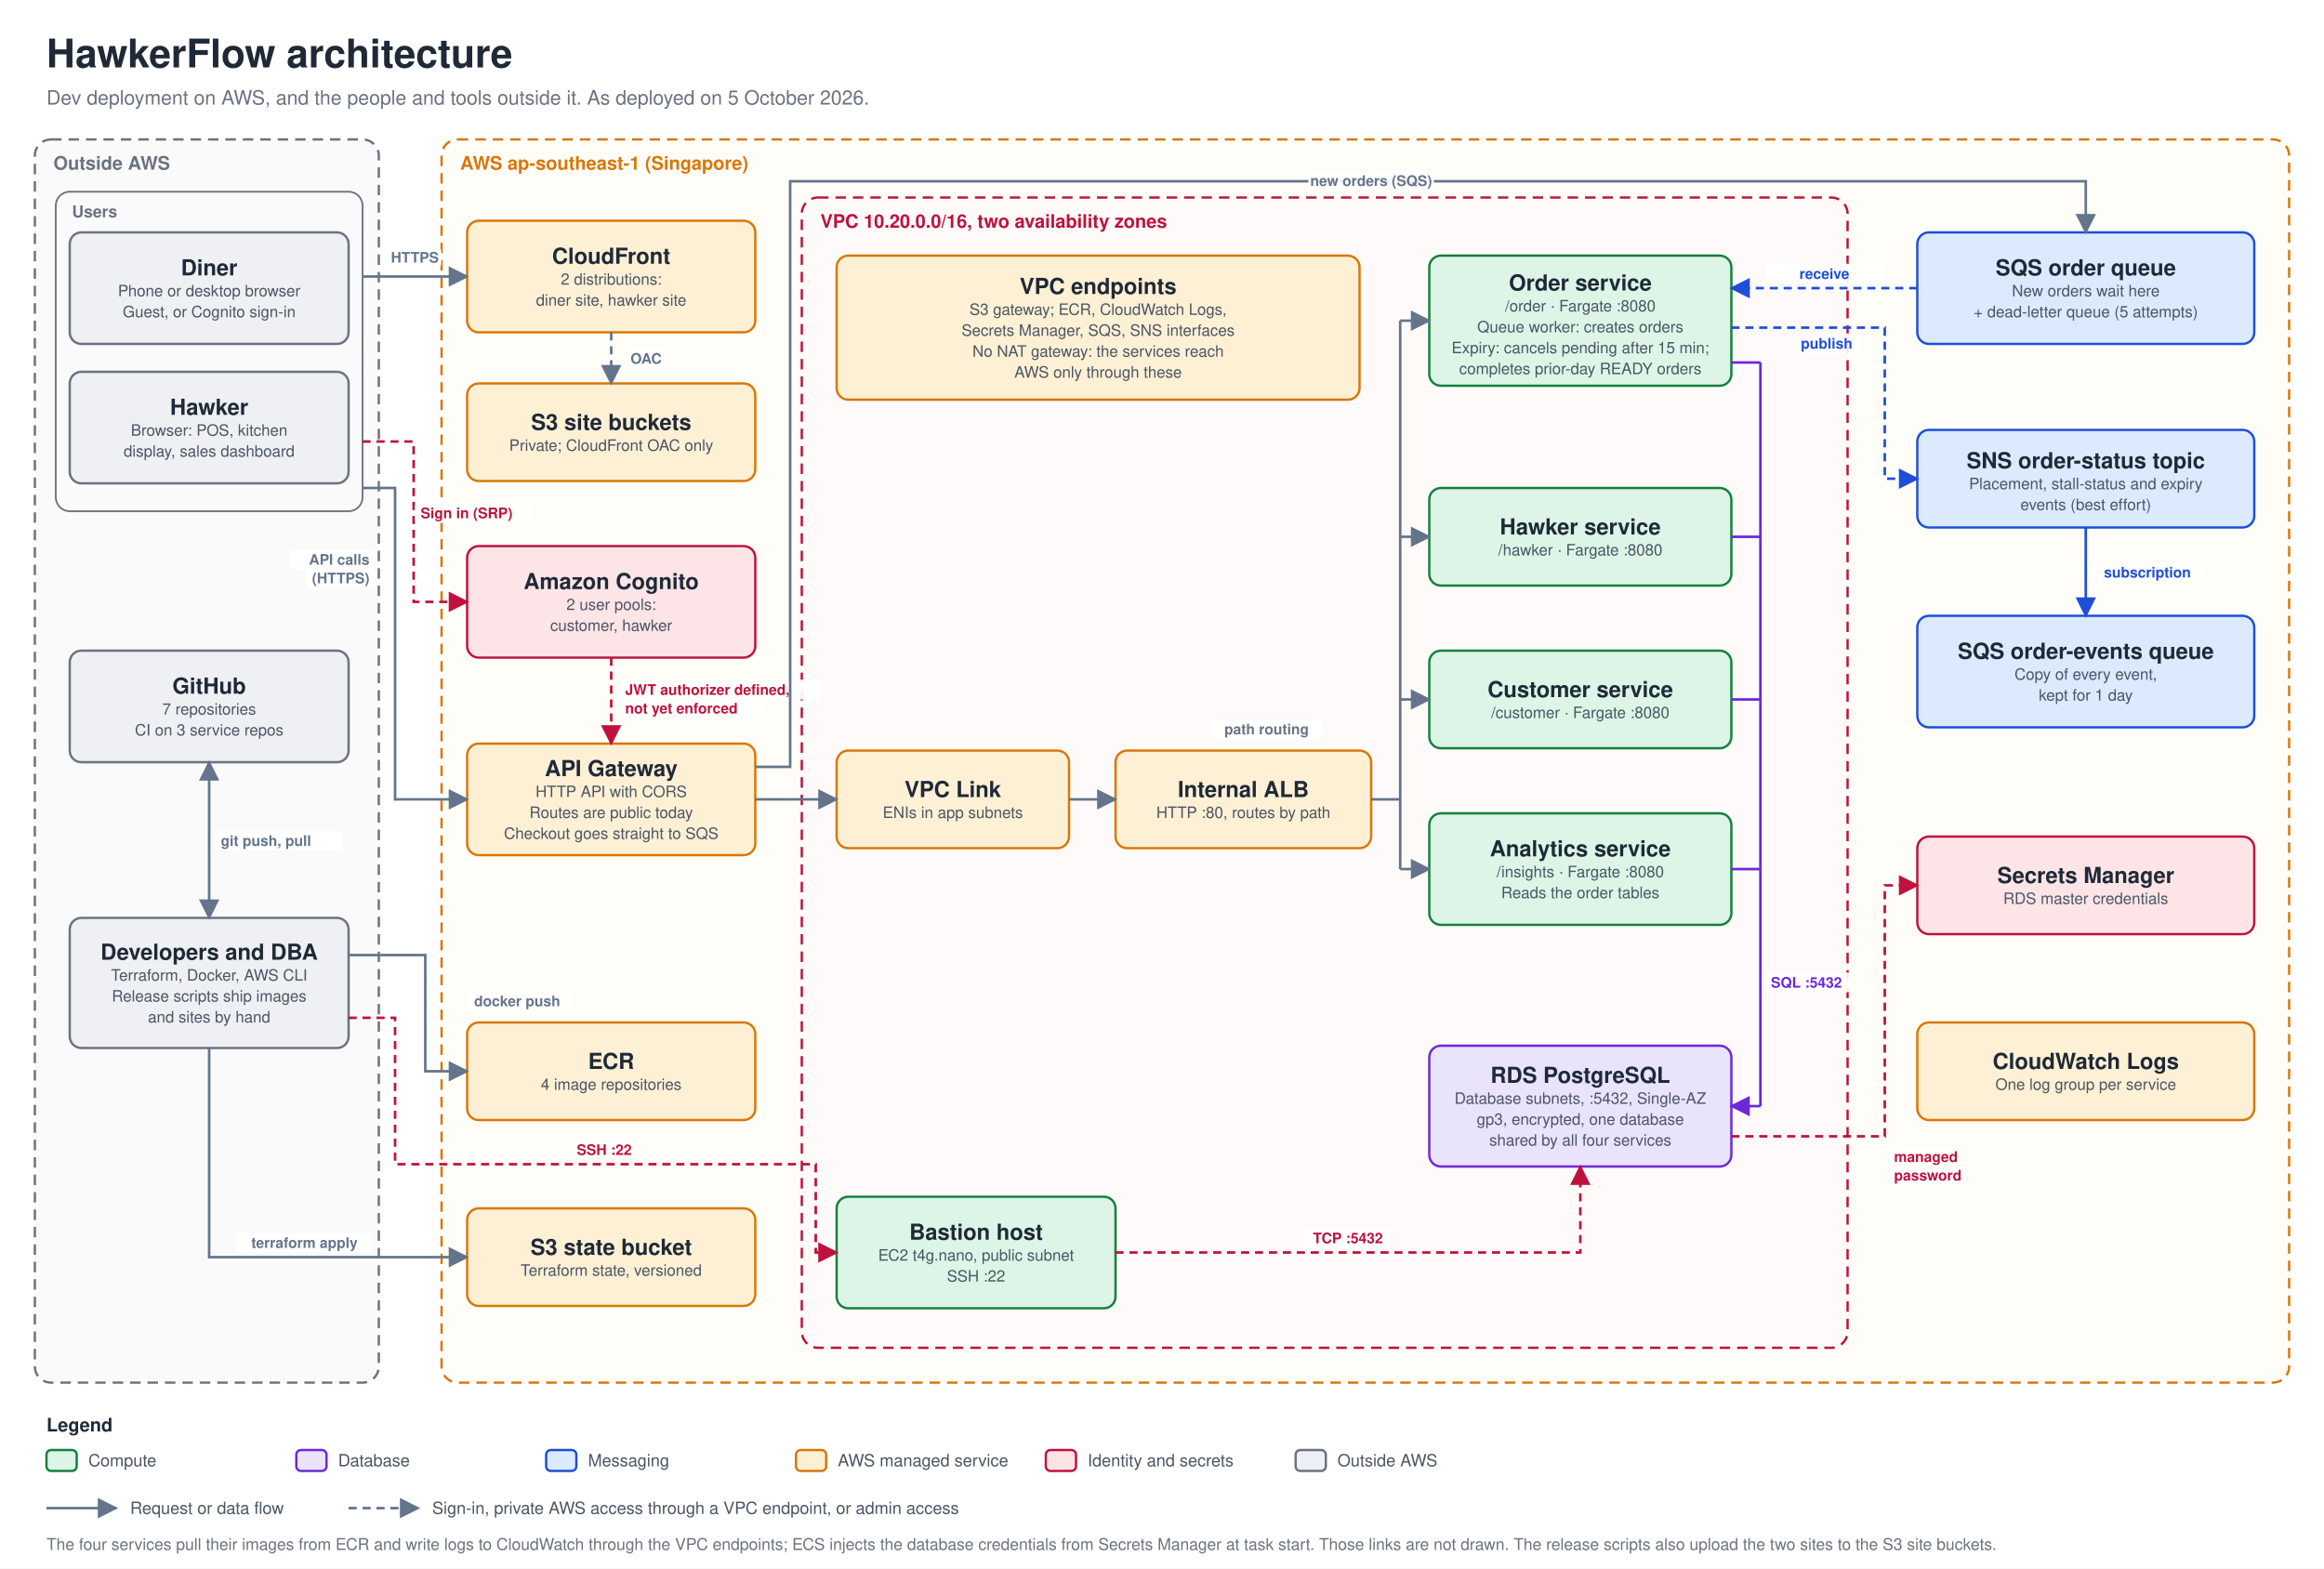
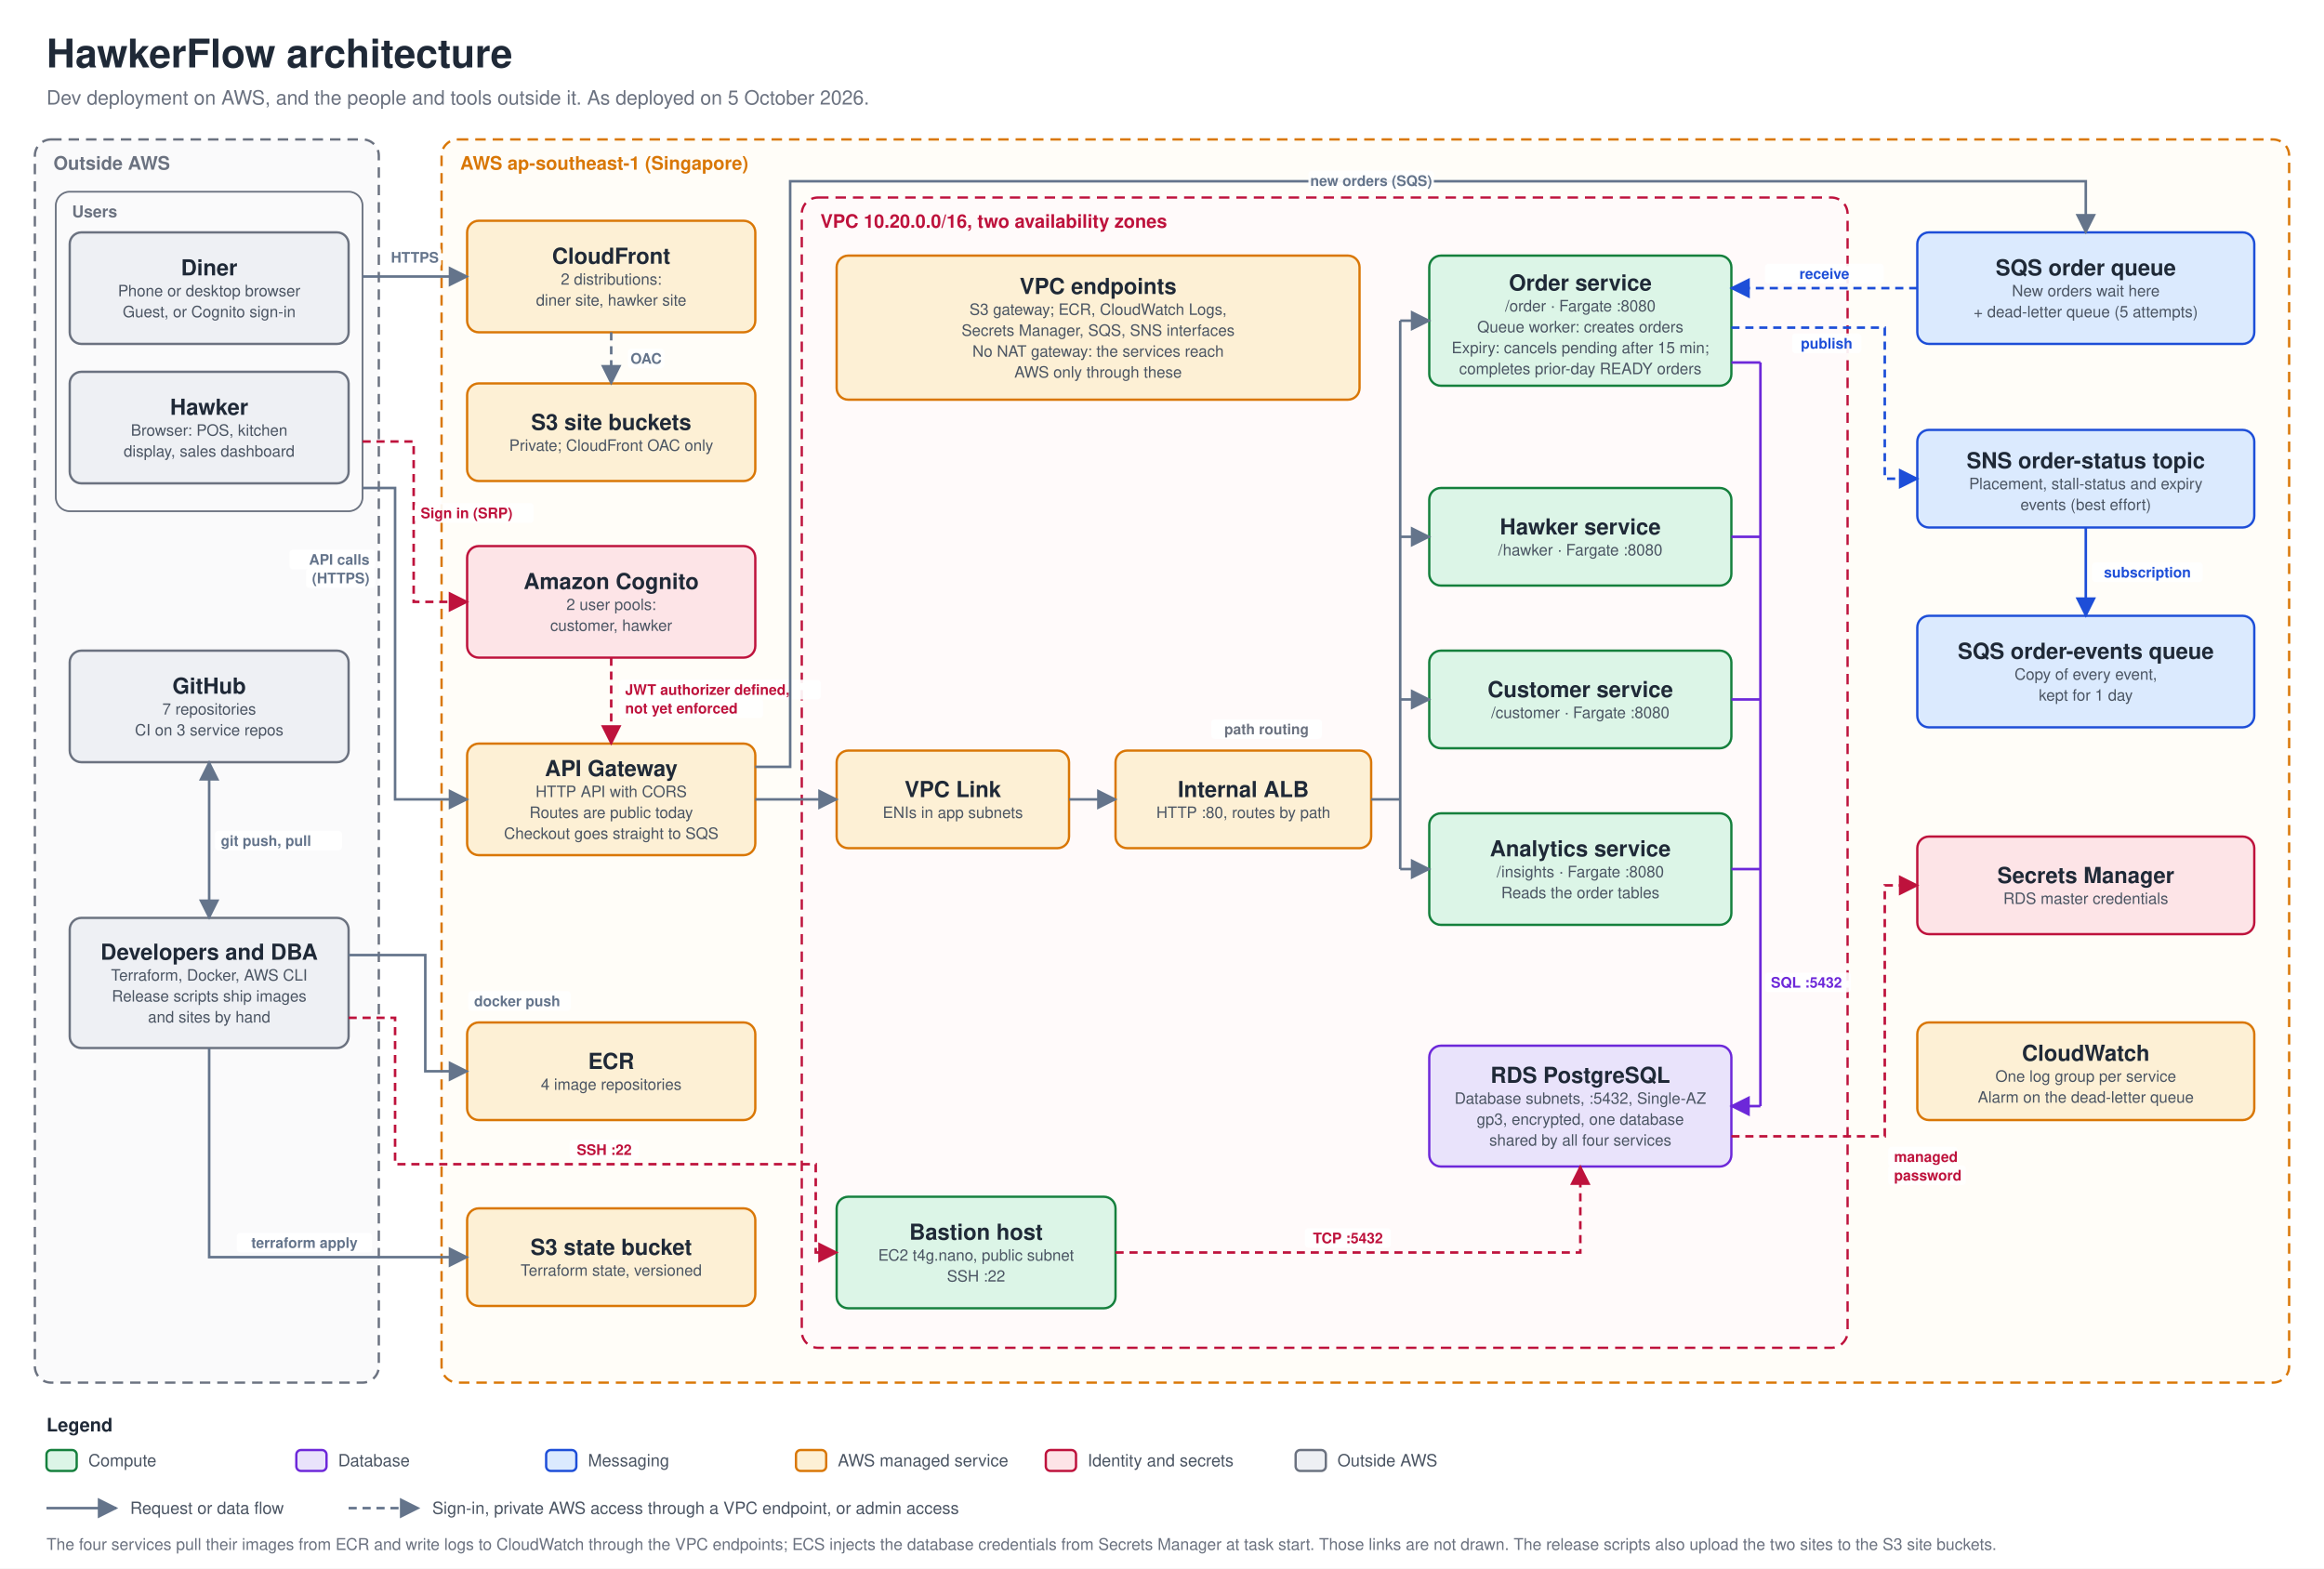
<svg xmlns="http://www.w3.org/2000/svg" viewBox="0 0 2000 1350" width="2000" height="1350" font-family="Segoe UI, Helvetica, Arial, sans-serif">
  <defs>
    <marker id="a" viewBox="0 0 10 10" refX="9" refY="5" markerWidth="8" markerHeight="8" orient="auto">
      <path d="M0 0L10 5L0 10z" fill="#64748b" />
    </marker>
    <marker id="as" viewBox="0 0 10 10" refX="1" refY="5" markerWidth="8" markerHeight="8" orient="auto">
      <path d="M10 0L0 5L10 10z" fill="#64748b" />
    </marker>
    <marker id="r" viewBox="0 0 10 10" refX="9" refY="5" markerWidth="8" markerHeight="8" orient="auto">
      <path d="M0 0L10 5L0 10z" fill="#be123c" />
    </marker>
    <marker id="rs" viewBox="0 0 10 10" refX="1" refY="5" markerWidth="8" markerHeight="8" orient="auto">
      <path d="M10 0L0 5L10 10z" fill="#be123c" />
    </marker>
    <marker id="b" viewBox="0 0 10 10" refX="9" refY="5" markerWidth="8" markerHeight="8" orient="auto">
      <path d="M0 0L10 5L0 10z" fill="#1d4ed8" />
    </marker>
    <marker id="bs" viewBox="0 0 10 10" refX="1" refY="5" markerWidth="8" markerHeight="8" orient="auto">
      <path d="M10 0L0 5L10 10z" fill="#1d4ed8" />
    </marker>
    <marker id="g" viewBox="0 0 10 10" refX="9" refY="5" markerWidth="8" markerHeight="8" orient="auto">
      <path d="M0 0L10 5L0 10z" fill="#15803d" />
    </marker>
    <marker id="gs" viewBox="0 0 10 10" refX="1" refY="5" markerWidth="8" markerHeight="8" orient="auto">
      <path d="M10 0L0 5L10 10z" fill="#15803d" />
    </marker>
    <marker id="p" viewBox="0 0 10 10" refX="9" refY="5" markerWidth="8" markerHeight="8" orient="auto">
      <path d="M0 0L10 5L0 10z" fill="#6d28d9" />
    </marker>
    <marker id="ps" viewBox="0 0 10 10" refX="1" refY="5" markerWidth="8" markerHeight="8" orient="auto">
      <path d="M10 0L0 5L10 10z" fill="#6d28d9" />
    </marker>
  </defs>
  <rect width="2000" height="1350" fill="#ffffff" />
  <text x="40" y="58" font-size="34" font-weight="800" fill="#1f2937">HawkerFlow architecture</text>
  <text x="40" y="90" font-size="17" fill="#6b7280">Dev deployment on AWS, and the people and tools outside it. As deployed on 5 October 2026.</text>
  <rect x="30" y="120" width="296" height="1070" rx="14" fill="#fafafb" stroke="#6b7280" stroke-width="2" stroke-dasharray="9 6" />
  <text x="46" y="146" font-size="16" font-weight="700" fill="#6b7280">Outside AWS</text>
  <rect x="380" y="120" width="1590" height="1070" rx="14" fill="#fffdf8" stroke="#d97706" stroke-width="2" stroke-dasharray="9 6" />
  <text x="396" y="146" font-size="16" font-weight="700" fill="#d97706">AWS ap-southeast-1 (Singapore)</text>
  <rect x="690" y="170" width="900" height="990" rx="14" fill="#fffafa" stroke="#be123c" stroke-width="2" stroke-dasharray="9 6" />
  <text x="706" y="196" font-size="16" font-weight="700" fill="#be123c">VPC 10.20.0.0/16, two availability zones</text>
  <rect x="48" y="165" width="264" height="275" rx="12" fill="none" stroke="#6b7280" stroke-width="1.5" />
  <text x="62" y="187" font-size="14" font-weight="700" fill="#6b7280">Users</text>
  <rect x="60" y="200" width="240" height="96" rx="10" fill="#eef0f4" stroke="#6b7280" stroke-width="2" />
  <text x="180" y="237" text-anchor="middle" font-size="19" font-weight="700" fill="#1f2937">Diner</text>
  <text x="180" y="255" text-anchor="middle" font-size="13.5" fill="#4b5563">Phone or desktop browser</text>
  <text x="180" y="273" text-anchor="middle" font-size="13.5" fill="#4b5563">Guest, or Cognito sign-in</text>
  <rect x="60" y="320" width="240" height="96" rx="10" fill="#eef0f4" stroke="#6b7280" stroke-width="2" />
  <text x="180" y="357" text-anchor="middle" font-size="19" font-weight="700" fill="#1f2937">Hawker</text>
  <text x="180" y="375" text-anchor="middle" font-size="13.5" fill="#4b5563">Browser: POS, kitchen</text>
  <text x="180" y="393" text-anchor="middle" font-size="13.5" fill="#4b5563">display, sales dashboard</text>
  <rect x="60" y="560" width="240" height="96" rx="10" fill="#eef0f4" stroke="#6b7280" stroke-width="2" />
  <text x="180" y="597" text-anchor="middle" font-size="19" font-weight="700" fill="#1f2937">GitHub</text>
  <text x="180" y="615" text-anchor="middle" font-size="13.5" fill="#4b5563">7 repositories</text>
  <text x="180" y="633" text-anchor="middle" font-size="13.5" fill="#4b5563">CI on 3 service repos</text>
  <rect x="60" y="790" width="240" height="112" rx="10" fill="#eef0f4" stroke="#6b7280" stroke-width="2" />
  <text x="180" y="826" text-anchor="middle" font-size="19" font-weight="700" fill="#1f2937">Developers and DBA</text>
  <text x="180" y="844" text-anchor="middle" font-size="13.5" fill="#4b5563">Terraform, Docker, AWS CLI</text>
  <text x="180" y="862" text-anchor="middle" font-size="13.5" fill="#4b5563">Release scripts ship images</text>
  <text x="180" y="880" text-anchor="middle" font-size="13.5" fill="#4b5563">and sites by hand</text>
  <rect x="402" y="190" width="248" height="96" rx="10" fill="#fdf0d5" stroke="#d97706" stroke-width="2" />
  <text x="526" y="227" text-anchor="middle" font-size="19" font-weight="700" fill="#1f2937">CloudFront</text>
  <text x="526" y="245" text-anchor="middle" font-size="13.5" fill="#4b5563">2 distributions:</text>
  <text x="526" y="263" text-anchor="middle" font-size="13.5" fill="#4b5563">diner site, hawker site</text>
  <rect x="402" y="330" width="248" height="84" rx="10" fill="#fdf0d5" stroke="#d97706" stroke-width="2" />
  <text x="526" y="370" text-anchor="middle" font-size="19" font-weight="700" fill="#1f2937">S3 site buckets</text>
  <text x="526" y="388" text-anchor="middle" font-size="13.5" fill="#4b5563">Private; CloudFront OAC only</text>
  <rect x="402" y="470" width="248" height="96" rx="10" fill="#fde4e7" stroke="#be123c" stroke-width="2" />
  <text x="526" y="507" text-anchor="middle" font-size="19" font-weight="700" fill="#1f2937">Amazon Cognito</text>
  <text x="526" y="525" text-anchor="middle" font-size="13.5" fill="#4b5563">2 user pools:</text>
  <text x="526" y="543" text-anchor="middle" font-size="13.5" fill="#4b5563">customer, hawker</text>
  <rect x="402" y="640" width="248" height="96" rx="10" fill="#fdf0d5" stroke="#d97706" stroke-width="2" />
  <text x="526" y="668" text-anchor="middle" font-size="19" font-weight="700" fill="#1f2937">API Gateway</text>
  <text x="526" y="686" text-anchor="middle" font-size="13.5" fill="#4b5563">HTTP API with CORS</text>
  <text x="526" y="704" text-anchor="middle" font-size="13.5" fill="#4b5563">Routes are public today</text>
  <text x="526" y="722" text-anchor="middle" font-size="13.5" fill="#4b5563">Checkout goes straight to SQS</text>
  <rect x="402" y="880" width="248" height="84" rx="10" fill="#fdf0d5" stroke="#d97706" stroke-width="2" />
  <text x="526" y="920" text-anchor="middle" font-size="19" font-weight="700" fill="#1f2937">ECR</text>
  <text x="526" y="938" text-anchor="middle" font-size="13.5" fill="#4b5563">4 image repositories</text>
  <rect x="402" y="1040" width="248" height="84" rx="10" fill="#fdf0d5" stroke="#d97706" stroke-width="2" />
  <text x="526" y="1080" text-anchor="middle" font-size="19" font-weight="700" fill="#1f2937">S3 state bucket</text>
  <text x="526" y="1098" text-anchor="middle" font-size="13.5" fill="#4b5563">Terraform state, versioned</text>
  <rect x="720" y="220" width="450" height="124" rx="10" fill="#fdf0d5" stroke="#d97706" stroke-width="2" />
  <text x="945" y="253" text-anchor="middle" font-size="19" font-weight="700" fill="#1f2937">VPC endpoints</text>
  <text x="945" y="271" text-anchor="middle" font-size="13.5" fill="#4b5563">S3 gateway; ECR, CloudWatch Logs,</text>
  <text x="945" y="289" text-anchor="middle" font-size="13.5" fill="#4b5563">Secrets Manager, SQS, SNS interfaces</text>
  <text x="945" y="307" text-anchor="middle" font-size="13.5" fill="#4b5563">No NAT gateway: the services reach</text>
  <text x="945" y="325" text-anchor="middle" font-size="13.5" fill="#4b5563">AWS only through these</text>
  <rect x="720" y="646" width="200" height="84" rx="10" fill="#fdf0d5" stroke="#d97706" stroke-width="2" />
  <text x="820" y="686" text-anchor="middle" font-size="19" font-weight="700" fill="#1f2937">VPC Link</text>
  <text x="820" y="704" text-anchor="middle" font-size="13.5" fill="#4b5563">ENIs in app subnets</text>
  <rect x="960" y="646" width="220" height="84" rx="10" fill="#fdf0d5" stroke="#d97706" stroke-width="2" />
  <text x="1070" y="686" text-anchor="middle" font-size="19" font-weight="700" fill="#1f2937">Internal ALB</text>
  <text x="1070" y="704" text-anchor="middle" font-size="13.5" fill="#4b5563">HTTP :80, routes by path</text>
  <rect x="1230" y="220" width="260" height="112" rx="10" fill="#dcf5e7" stroke="#15803d" stroke-width="2" />
  <text x="1360" y="250" text-anchor="middle" font-size="19" font-weight="700" fill="#1f2937">Order service</text>
  <text x="1360" y="268" text-anchor="middle" font-size="13.5" fill="#4b5563">/order  ·  Fargate :8080</text>
  <text x="1360" y="286" text-anchor="middle" font-size="13.5" fill="#4b5563">Queue worker: creates orders</text>
  <text x="1360" y="304" text-anchor="middle" font-size="13.5" fill="#4b5563">Expiry: cancels pending after 15 min;</text>
  <text x="1360" y="322" text-anchor="middle" font-size="13.5" fill="#4b5563">completes prior-day READY orders</text>
  <rect x="1230" y="420" width="260" height="84" rx="10" fill="#dcf5e7" stroke="#15803d" stroke-width="2" />
  <text x="1360" y="460" text-anchor="middle" font-size="19" font-weight="700" fill="#1f2937">Hawker service</text>
  <text x="1360" y="478" text-anchor="middle" font-size="13.5" fill="#4b5563">/hawker  ·  Fargate :8080</text>
  <rect x="1230" y="560" width="260" height="84" rx="10" fill="#dcf5e7" stroke="#15803d" stroke-width="2" />
  <text x="1360" y="600" text-anchor="middle" font-size="19" font-weight="700" fill="#1f2937">Customer service</text>
  <text x="1360" y="618" text-anchor="middle" font-size="13.5" fill="#4b5563">/customer  ·  Fargate :8080</text>
  <rect x="1230" y="700" width="260" height="96" rx="10" fill="#dcf5e7" stroke="#15803d" stroke-width="2" />
  <text x="1360" y="737" text-anchor="middle" font-size="19" font-weight="700" fill="#1f2937">Analytics service</text>
  <text x="1360" y="755" text-anchor="middle" font-size="13.5" fill="#4b5563">/insights  ·  Fargate :8080</text>
  <text x="1360" y="773" text-anchor="middle" font-size="13.5" fill="#4b5563">Reads the order tables</text>
  <rect x="1230" y="900" width="260" height="104" rx="10" fill="#e9e3fb" stroke="#6d28d9" stroke-width="2" />
  <text x="1360" y="932" text-anchor="middle" font-size="19" font-weight="700" fill="#1f2937">RDS PostgreSQL</text>
  <text x="1360" y="950" text-anchor="middle" font-size="13.5" fill="#4b5563">Database subnets, :5432, Single-AZ</text>
  <text x="1360" y="968" text-anchor="middle" font-size="13.5" fill="#4b5563">gp3, encrypted, one database</text>
  <text x="1360" y="986" text-anchor="middle" font-size="13.5" fill="#4b5563">shared by all four services</text>
  <rect x="720" y="1030" width="240" height="96" rx="10" fill="#dcf5e7" stroke="#15803d" stroke-width="2" />
  <text x="840" y="1067" text-anchor="middle" font-size="19" font-weight="700" fill="#1f2937">Bastion host</text>
  <text x="840" y="1085" text-anchor="middle" font-size="13.5" fill="#4b5563">EC2 t4g.nano, public subnet</text>
  <text x="840" y="1103" text-anchor="middle" font-size="13.5" fill="#4b5563">SSH :22</text>
  <rect x="1650" y="200" width="290" height="96" rx="10" fill="#dbeafe" stroke="#1d4ed8" stroke-width="2" />
  <text x="1795" y="237" text-anchor="middle" font-size="19" font-weight="700" fill="#1f2937">SQS order queue</text>
  <text x="1795" y="255" text-anchor="middle" font-size="13.5" fill="#4b5563">New orders wait here</text>
  <text x="1795" y="273" text-anchor="middle" font-size="13.5" fill="#4b5563">+ dead-letter queue (5 attempts)</text>
  <rect x="1650" y="370" width="290" height="84" rx="10" fill="#dbeafe" stroke="#1d4ed8" stroke-width="2" />
  <text x="1795" y="403" text-anchor="middle" font-size="19" font-weight="700" fill="#1f2937">SNS order-status topic</text>
  <text x="1795" y="421" text-anchor="middle" font-size="13.5" fill="#4b5563">Placement, stall-status and expiry</text>
  <text x="1795" y="439" text-anchor="middle" font-size="13.5" fill="#4b5563">events (best effort)</text>
  <rect x="1650" y="530" width="290" height="96" rx="10" fill="#dbeafe" stroke="#1d4ed8" stroke-width="2" />
  <text x="1795" y="567" text-anchor="middle" font-size="19" font-weight="700" fill="#1f2937">SQS order-events queue</text>
  <text x="1795" y="585" text-anchor="middle" font-size="13.5" fill="#4b5563">Copy of every event,</text>
  <text x="1795" y="603" text-anchor="middle" font-size="13.5" fill="#4b5563">kept for 1 day</text>
  <rect x="1650" y="720" width="290" height="84" rx="10" fill="#fde4e7" stroke="#be123c" stroke-width="2" />
  <text x="1795" y="760" text-anchor="middle" font-size="19" font-weight="700" fill="#1f2937">Secrets Manager</text>
  <text x="1795" y="778" text-anchor="middle" font-size="13.5" fill="#4b5563">RDS master credentials</text>
  <rect x="1650" y="880" width="290" height="84" rx="10" fill="#fdf0d5" stroke="#d97706" stroke-width="2" />
-   <text x="1795" y="920" text-anchor="middle" font-size="19" font-weight="700" fill="#1f2937">CloudWatch Logs</text>
-   <text x="1795" y="938" text-anchor="middle" font-size="13.5" fill="#4b5563">One log group per service</text>
+   <text x="1795" y="913" text-anchor="middle" font-size="19" font-weight="700" fill="#1f2937">CloudWatch</text>
+   <text x="1795" y="931" text-anchor="middle" font-size="13.5" fill="#4b5563">One log group per service</text>
+   <text x="1795" y="949" text-anchor="middle" font-size="13.5" fill="#4b5563">Alarm on the dead-letter queue</text>
  <path d="M312 238 L402 238" fill="none" stroke="#64748b" stroke-width="2.2" marker-end="url(#a)" />
  <rect x="334.25" y="213" width="45.5" height="17" rx="3" fill="#ffffff" opacity="0.92" />
  <text x="357" y="226" text-anchor="middle" font-size="12.5" font-weight="600" fill="#64748b">HTTPS</text>
  <path d="M312 380 L356 380 L356 518 L402 518" fill="none" stroke="#be123c" stroke-width="2.2" stroke-dasharray="7 5" marker-end="url(#r)" />
  <rect x="357" y="433" width="102.3" height="17" rx="3" fill="#ffffff" opacity="0.92" />
  <text x="362" y="446" text-anchor="start" font-size="12.5" font-weight="600" fill="#be123c">Sign in (SRP)</text>
  <path d="M312 420 L340 420 L340 688 L402 688" fill="none" stroke="#64748b" stroke-width="2.2" marker-end="url(#a)" />
  <rect x="249.1" y="473" width="73.9" height="17" rx="3" fill="#ffffff" opacity="0.92" />
  <text x="318" y="486" text-anchor="end" font-size="12.5" font-weight="600" fill="#64748b">API calls</text>
  <rect x="263.3" y="489" width="59.7" height="17" rx="3" fill="#ffffff" opacity="0.92" />
  <text x="318" y="502" text-anchor="end" font-size="12.5" font-weight="600" fill="#64748b">(HTTPS)</text>
  <path d="M526 286 L526 330" fill="none" stroke="#64748b" stroke-width="2.2" stroke-dasharray="7 5" marker-end="url(#a)" />
  <rect x="540.35" y="300" width="31.3" height="17" rx="3" fill="#ffffff" opacity="0.92" />
  <text x="556" y="313" text-anchor="middle" font-size="12.5" font-weight="600" fill="#64748b">OAC</text>
  <path d="M526 566 L526 640" fill="none" stroke="#be123c" stroke-width="2.2" stroke-dasharray="7 5" marker-end="url(#r)" />
  <rect x="533" y="585" width="173.3" height="17" rx="3" fill="#ffffff" opacity="0.92" />
  <text x="538" y="598" text-anchor="start" font-size="12.5" font-weight="600" fill="#be123c">JWT authorizer defined,</text>
  <rect x="533" y="601" width="123.6" height="17" rx="3" fill="#ffffff" opacity="0.92" />
  <text x="538" y="614" text-anchor="start" font-size="12.5" font-weight="600" fill="#be123c">not yet enforced</text>
  <path d="M650 688 L720 688" fill="none" stroke="#64748b" stroke-width="2.2" marker-end="url(#a)" />
  <path d="M650 660 L680 660 L680 156 L1795 156 L1795 200" fill="none" stroke="#64748b" stroke-width="2.2" marker-end="url(#a)" />
  <rect x="1126" y="147" width="108" height="17" rx="3" fill="#ffffff" opacity="0.92" />
  <text x="1180" y="160" text-anchor="middle" font-size="12.5" font-weight="600" fill="#64748b">new orders (SQS)</text>
  <path d="M920 688 L960 688" fill="none" stroke="#64748b" stroke-width="2.2" marker-end="url(#a)" />
  <path d="M1180 688 L1205 688 M1205 276 L1205 748" fill="none" stroke="#64748b" stroke-width="2.2" />
  <path d="M1205 276 L1230 276" fill="none" stroke="#64748b" stroke-width="2.2" marker-end="url(#a)" />
  <path d="M1205 462 L1230 462" fill="none" stroke="#64748b" stroke-width="2.2" marker-end="url(#a)" />
  <path d="M1205 602 L1230 602" fill="none" stroke="#64748b" stroke-width="2.2" marker-end="url(#a)" />
  <path d="M1205 748 L1230 748" fill="none" stroke="#64748b" stroke-width="2.2" marker-end="url(#a)" />
  <rect x="1042.4" y="619" width="95.2" height="17" rx="3" fill="#ffffff" opacity="0.92" />
  <text x="1090" y="632" text-anchor="middle" font-size="12.5" font-weight="600" fill="#6b7280">path routing</text>
  <path d="M1490 312 L1515 312 M1490 462 L1515 462 M1490 602 L1515 602 M1490 748 L1515 748 M1515 312 L1515 952" fill="none" stroke="#6d28d9" stroke-width="2.2" />
  <path d="M1515 952 L1490 952" fill="none" stroke="#6d28d9" stroke-width="2.2" marker-end="url(#p)" />
  <rect x="1519" y="837" width="73.9" height="17" rx="3" fill="#ffffff" opacity="0.92" />
  <text x="1524" y="850" text-anchor="start" font-size="12.5" font-weight="600" fill="#6d28d9">SQL :5432</text>
  <path d="M1650 248 L1490 248" fill="none" stroke="#1d4ed8" stroke-width="2.2" stroke-dasharray="7 5" marker-end="url(#b)" />
  <rect x="1518.85" y="227" width="102.3" height="17" rx="3" fill="#ffffff" opacity="0.92" />
  <text x="1570" y="240" text-anchor="middle" font-size="12.5" font-weight="600" fill="#1d4ed8">receive</text>
  <path d="M1490 282 L1622 282 L1622 412 L1650 412" fill="none" stroke="#1d4ed8" stroke-width="2.2" stroke-dasharray="7 5" marker-end="url(#b)" />
  <rect x="1542.15" y="287" width="59.7" height="17" rx="3" fill="#ffffff" opacity="0.92" />
  <text x="1572" y="300" text-anchor="middle" font-size="12.5" font-weight="600" fill="#1d4ed8">publish</text>
  <path d="M1795 454 L1795 530" fill="none" stroke="#1d4ed8" stroke-width="2.2" marker-end="url(#b)" />
  <rect x="1800.4" y="484" width="95.2" height="17" rx="3" fill="#ffffff" opacity="0.92" />
  <text x="1848" y="497" text-anchor="middle" font-size="12.5" font-weight="600" fill="#1d4ed8">subscription</text>
  <path d="M1490 978 L1622 978 L1622 762 L1650 762" fill="none" stroke="#be123c" stroke-width="2.2" stroke-dasharray="7 5" marker-end="url(#r)" />
  <rect x="1625" y="987" width="59.7" height="17" rx="3" fill="#ffffff" opacity="0.92" />
  <text x="1630" y="1000" text-anchor="start" font-size="12.5" font-weight="600" fill="#be123c">managed</text>
  <rect x="1625" y="1003" width="66.8" height="17" rx="3" fill="#ffffff" opacity="0.92" />
  <text x="1630" y="1016" text-anchor="start" font-size="12.5" font-weight="600" fill="#be123c">password</text>
  <path d="M960 1078 L1360 1078 L1360 1004" fill="none" stroke="#be123c" stroke-width="2.2" stroke-dasharray="7 5" marker-end="url(#r)" />
  <rect x="1123.05" y="1057" width="73.9" height="17" rx="3" fill="#ffffff" opacity="0.92" />
  <text x="1160" y="1070" text-anchor="middle" font-size="12.5" font-weight="600" fill="#be123c">TCP :5432</text>
  <path d="M180 790 L180 656" fill="none" stroke="#64748b" stroke-width="2.2" marker-end="url(#a)" marker-start="url(#as)" />
  <rect x="185" y="715" width="109.4" height="17" rx="3" fill="#ffffff" opacity="0.92" />
  <text x="190" y="728" text-anchor="start" font-size="12.5" font-weight="600" fill="#64748b">git push, pull</text>
  <path d="M300 822 L366 822 L366 922 L402 922" fill="none" stroke="#64748b" stroke-width="2.2" marker-end="url(#a)" />
  <rect x="403" y="853" width="88.1" height="17" rx="3" fill="#ffffff" opacity="0.92" />
  <text x="408" y="866" text-anchor="start" font-size="12.5" font-weight="600" fill="#64748b">docker push</text>
  <path d="M300 876 L340 876 L340 1002 L702 1002 L702 1078 L720 1078" fill="none" stroke="#be123c" stroke-width="2.2" stroke-dasharray="7 5" marker-end="url(#r)" />
  <rect x="490.15" y="981" width="59.7" height="17" rx="3" fill="#ffffff" opacity="0.92" />
  <text x="520" y="994" text-anchor="middle" font-size="12.5" font-weight="600" fill="#be123c">SSH :22</text>
  <path d="M180 902 L180 1082 L402 1082" fill="none" stroke="#64748b" stroke-width="2.2" marker-end="url(#a)" />
  <rect x="203.75" y="1061" width="116.5" height="17" rx="3" fill="#ffffff" opacity="0.92" />
  <text x="262" y="1074" text-anchor="middle" font-size="12.5" font-weight="600" fill="#64748b">terraform apply</text>
  <text x="40" y="1232" font-size="16" font-weight="700" fill="#1f2937">Legend</text>
  <rect x="40" y="1248" width="26" height="18" rx="4" fill="#dcf5e7" stroke="#15803d" stroke-width="2" />
  <text x="76" y="1262" font-size="14.5" fill="#4b5563">Compute</text>
  <rect x="255" y="1248" width="26" height="18" rx="4" fill="#e9e3fb" stroke="#6d28d9" stroke-width="2" />
  <text x="291" y="1262" font-size="14.5" fill="#4b5563">Database</text>
  <rect x="470" y="1248" width="26" height="18" rx="4" fill="#dbeafe" stroke="#1d4ed8" stroke-width="2" />
  <text x="506" y="1262" font-size="14.5" fill="#4b5563">Messaging</text>
  <rect x="685" y="1248" width="26" height="18" rx="4" fill="#fdf0d5" stroke="#d97706" stroke-width="2" />
  <text x="721" y="1262" font-size="14.5" fill="#4b5563">AWS managed service</text>
  <rect x="900" y="1248" width="26" height="18" rx="4" fill="#fde4e7" stroke="#be123c" stroke-width="2" />
  <text x="936" y="1262" font-size="14.5" fill="#4b5563">Identity and secrets</text>
  <rect x="1115" y="1248" width="26" height="18" rx="4" fill="#eef0f4" stroke="#6b7280" stroke-width="2" />
  <text x="1151" y="1262" font-size="14.5" fill="#4b5563">Outside AWS</text>
  <path d="M40 1298 L100 1298" stroke="#64748b" stroke-width="2.2" marker-end="url(#a)" />
  <text x="112" y="1303" font-size="14.5" fill="#4b5563">Request or data flow</text>
  <path d="M300 1298 L360 1298" stroke="#64748b" stroke-width="2.2" stroke-dasharray="7 5" marker-end="url(#a)" />
  <text x="372" y="1303" font-size="14.5" fill="#4b5563">Sign-in, private AWS access through a VPC endpoint, or admin access</text>
  <text x="40" y="1334" font-size="14" fill="#6b7280">The four services pull their images from ECR and write logs to CloudWatch through the VPC endpoints; ECS injects the database credentials from Secrets Manager at task start. Those links are not drawn. The release scripts also upload the two sites to the S3 site buckets.</text>
</svg>
